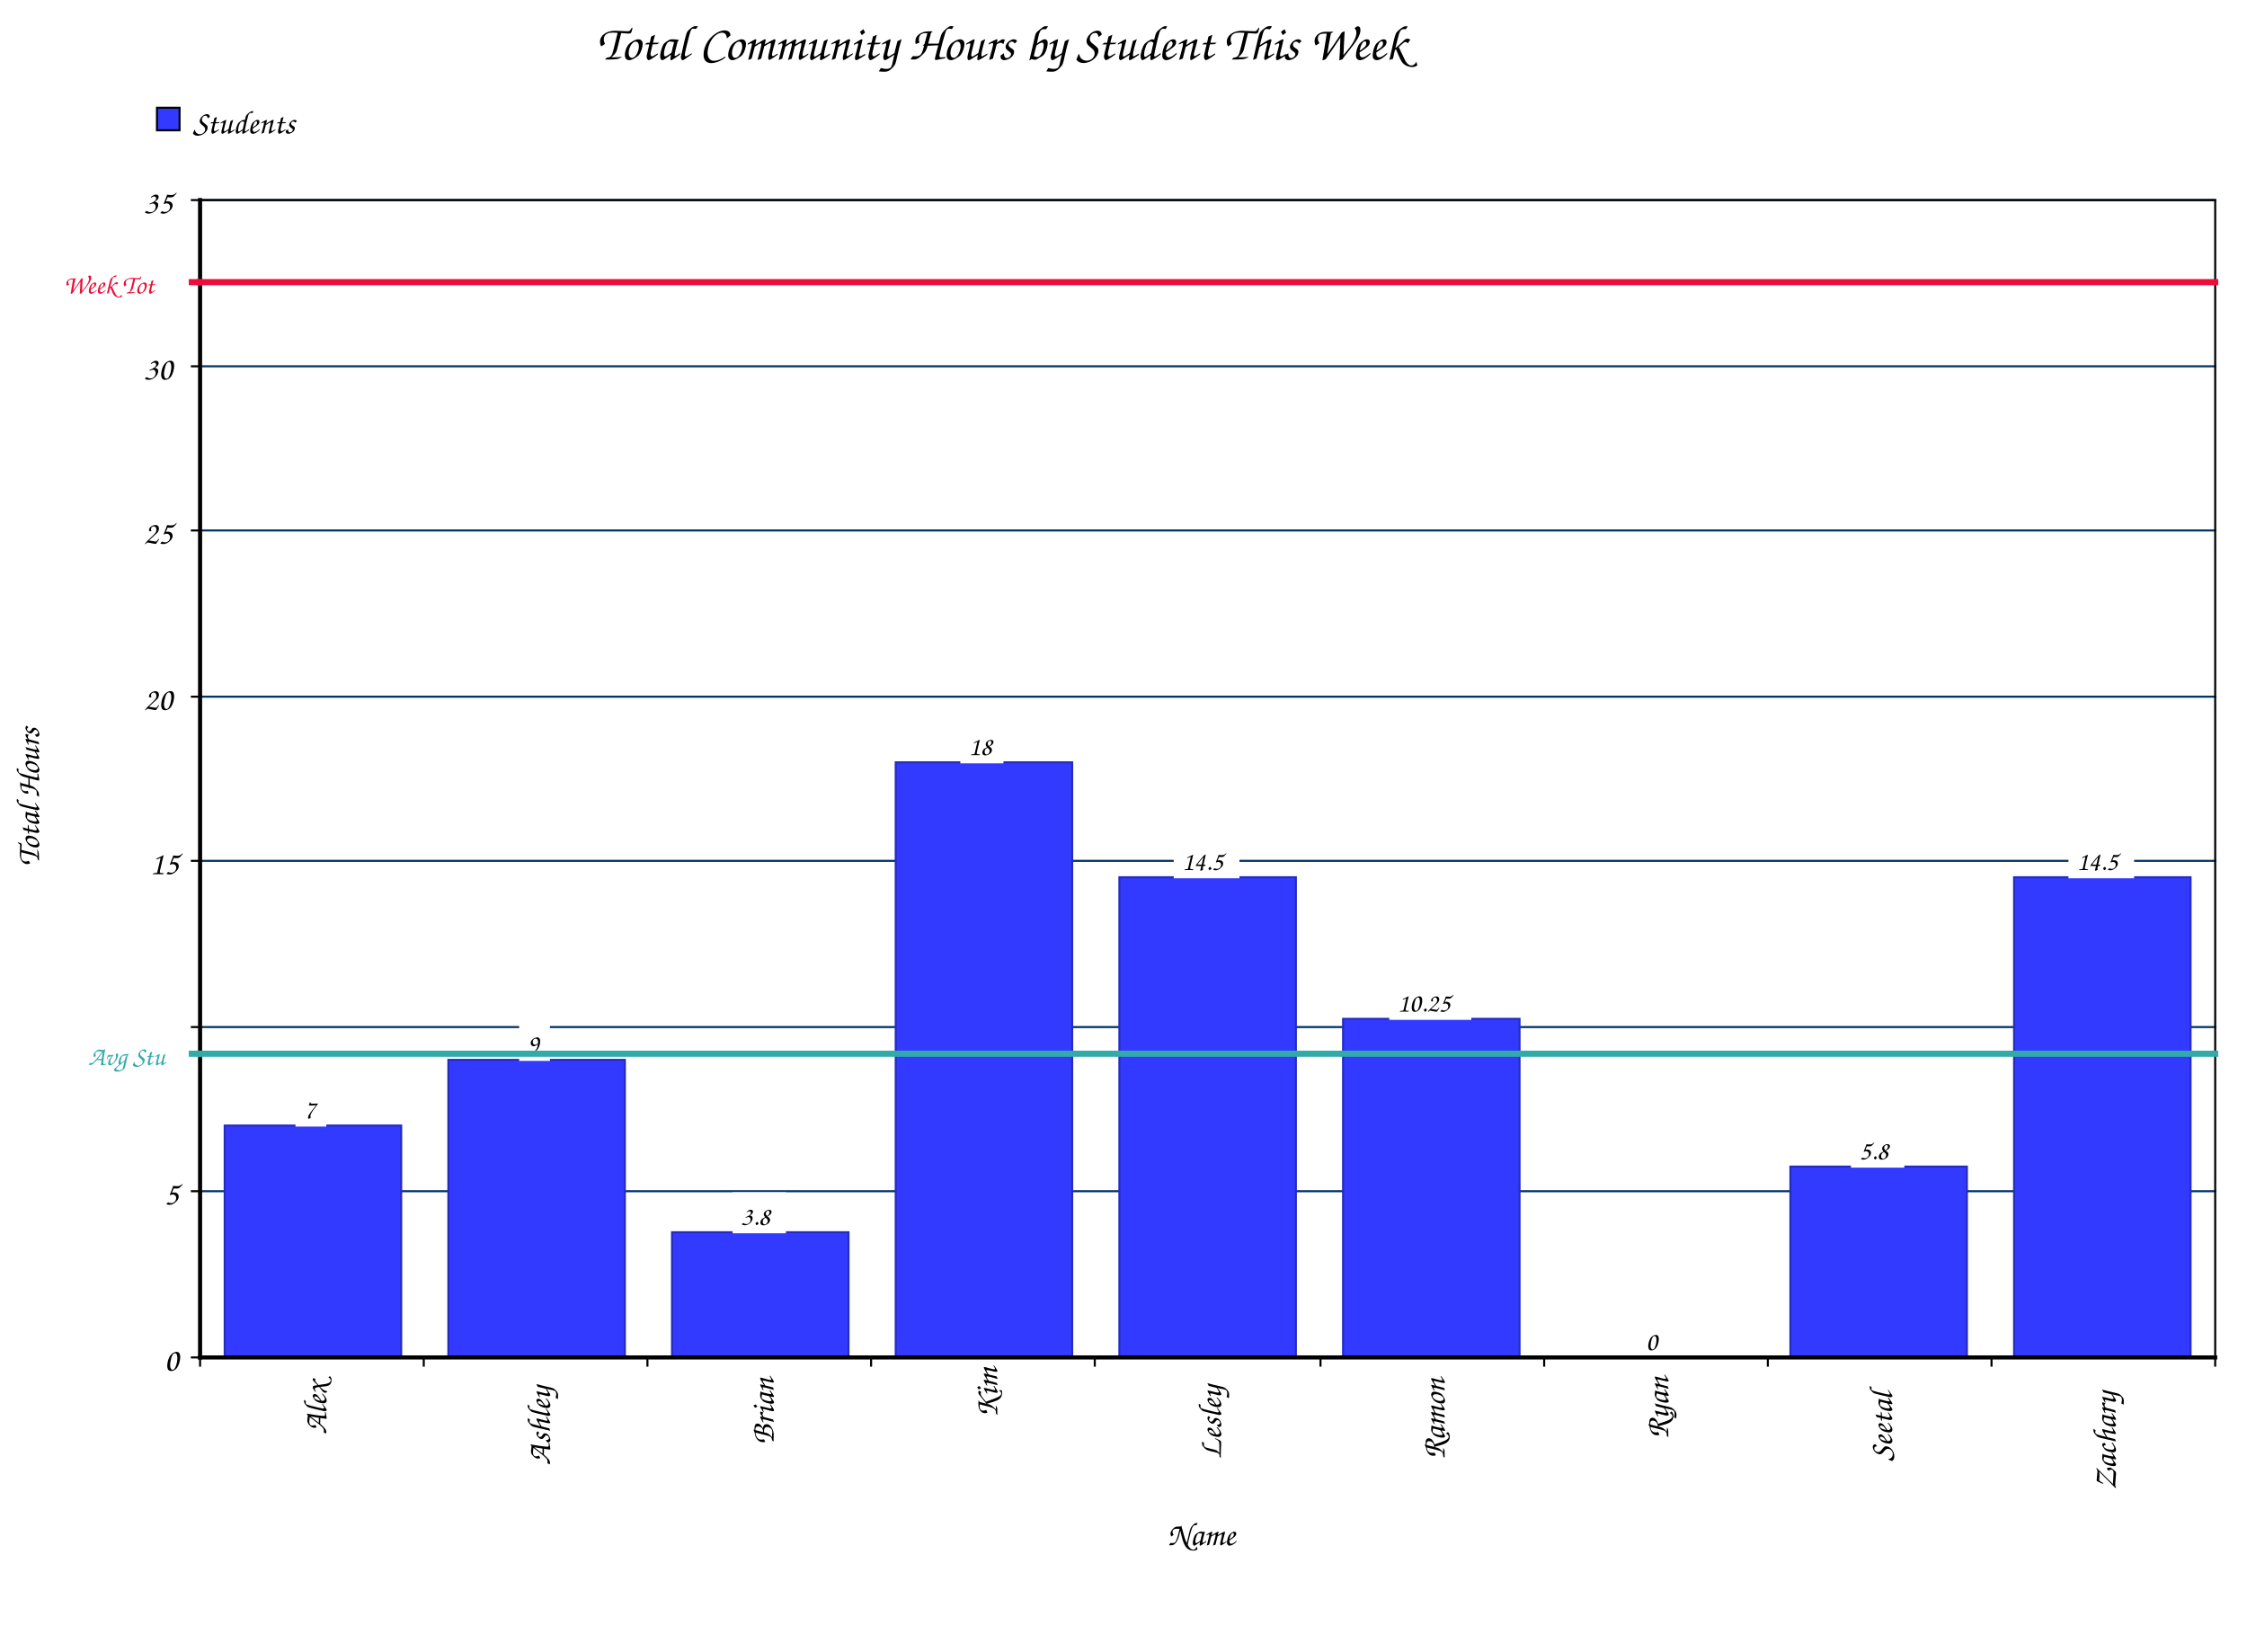
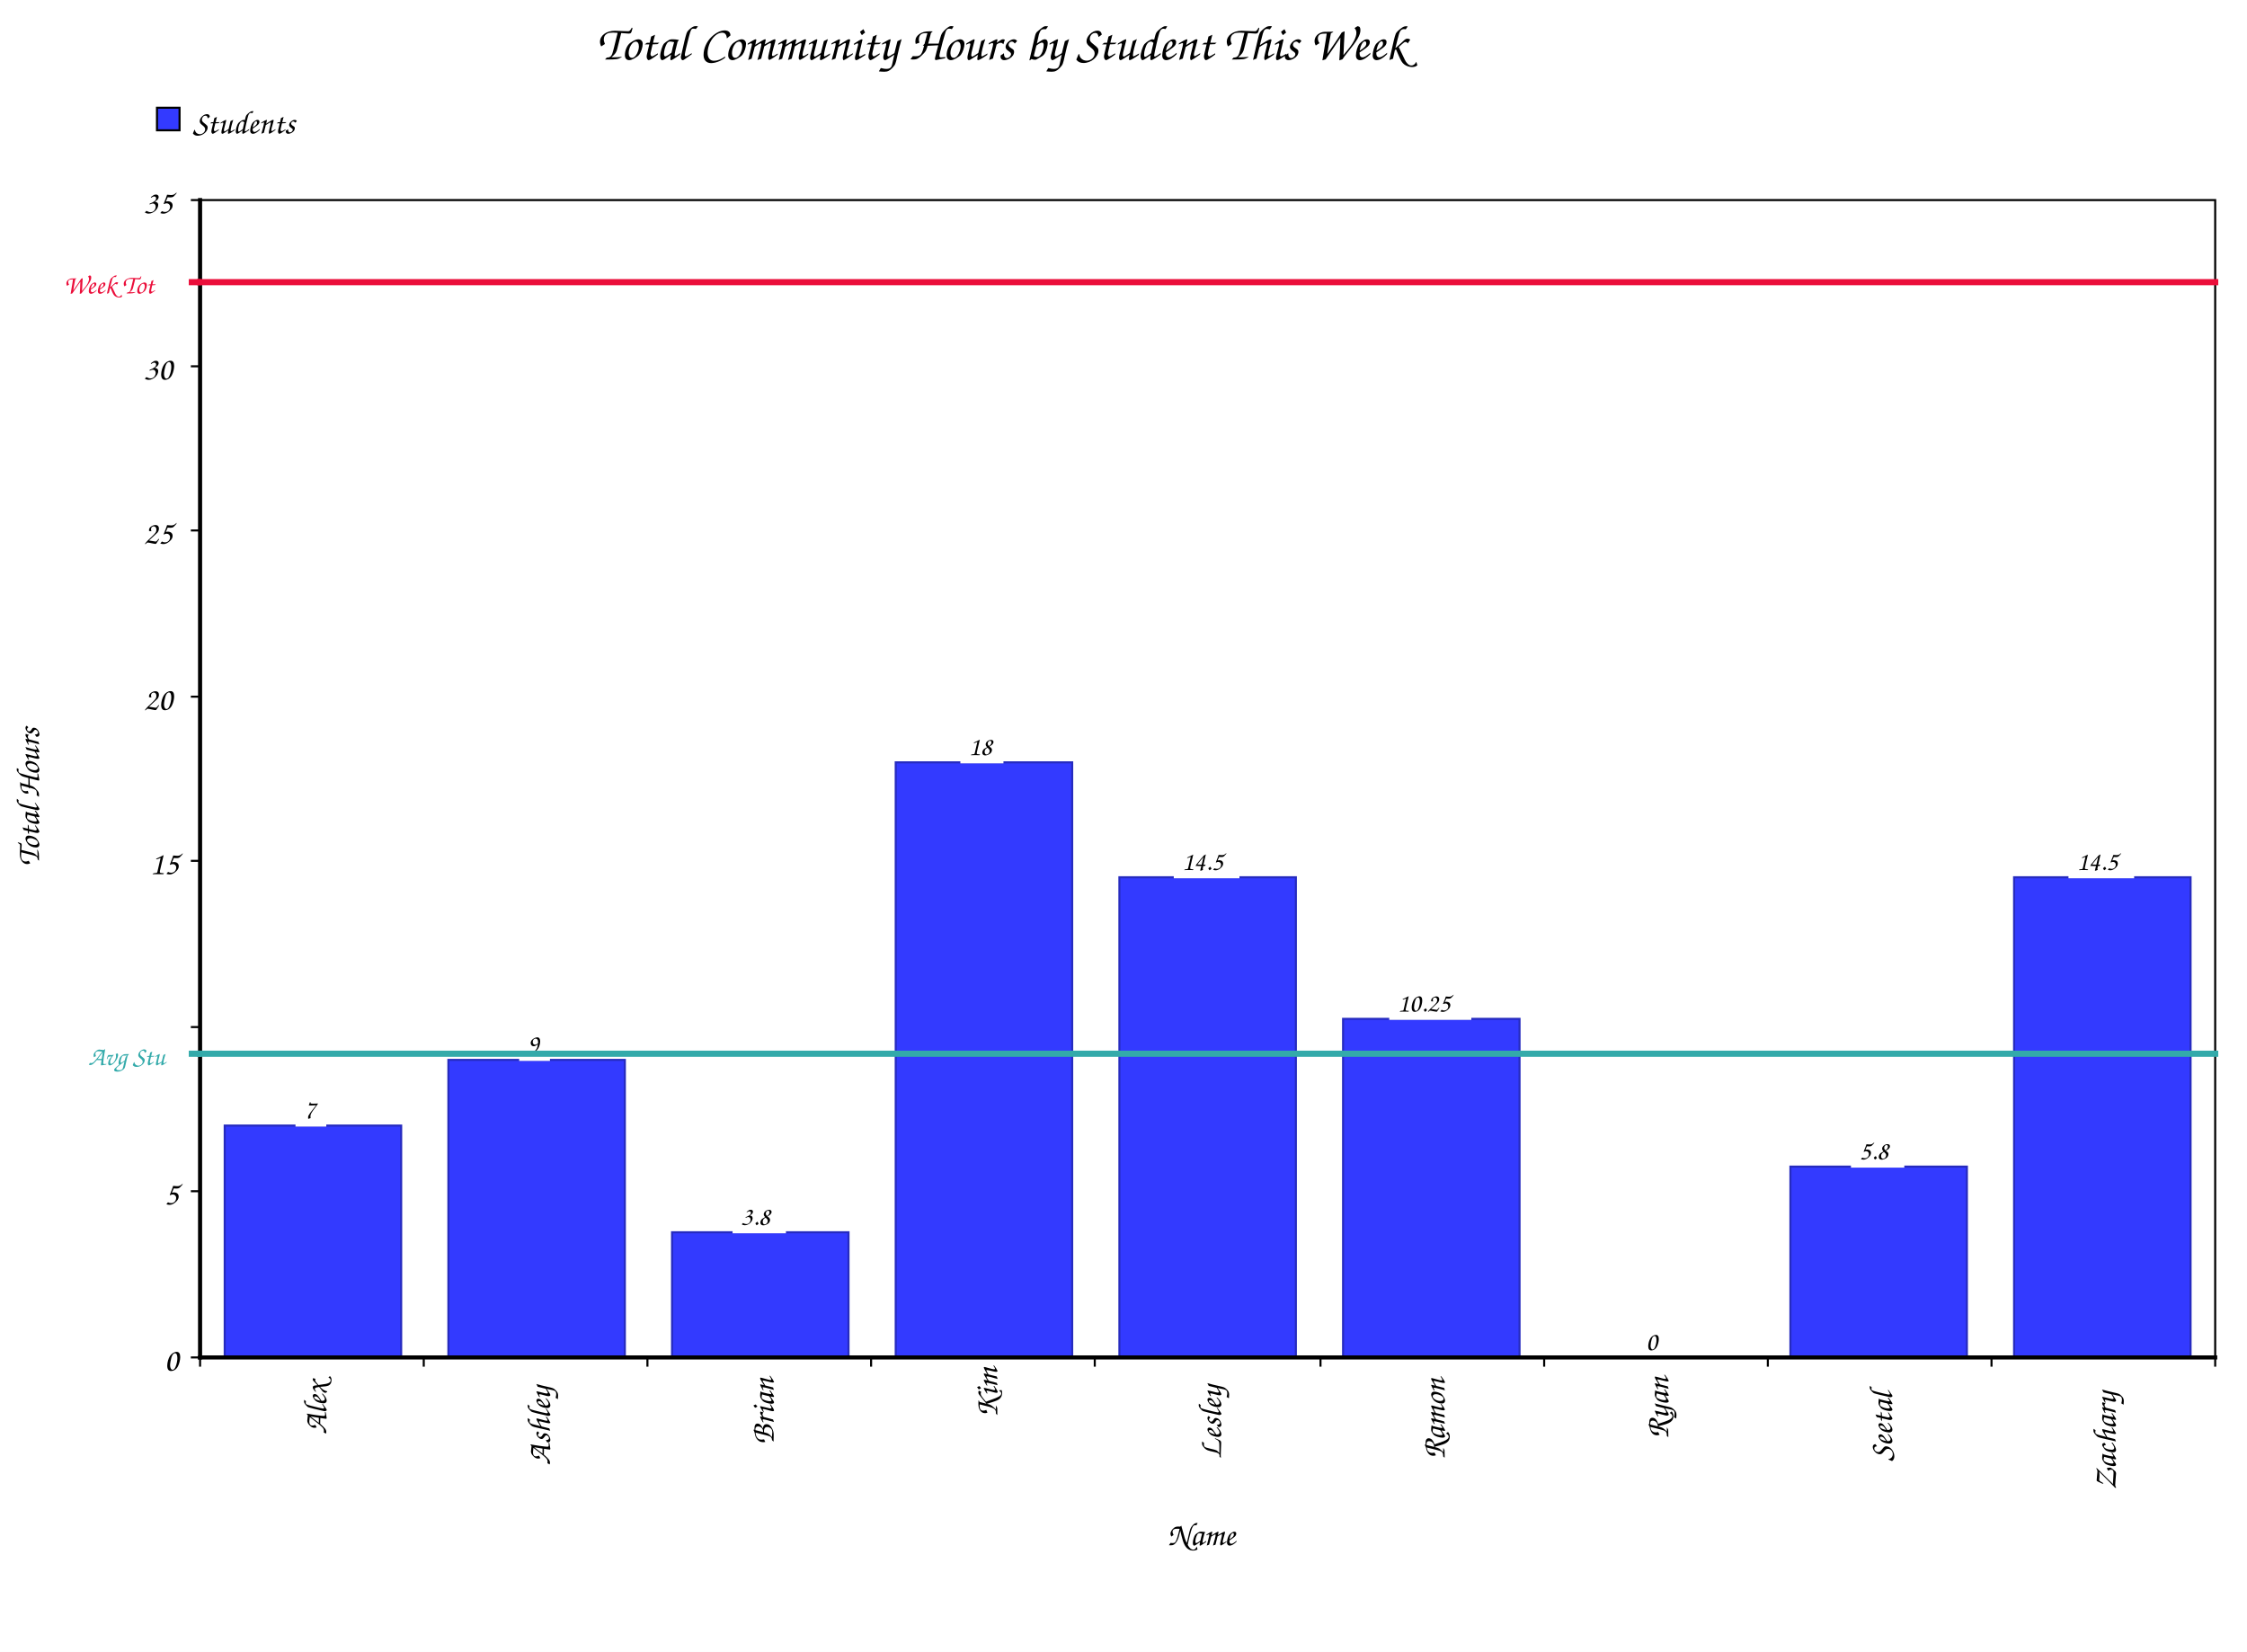
<svg xmlns="http://www.w3.org/2000/svg" xmlns:xlink="http://www.w3.org/1999/xlink" viewBox="0 0 1095 805" xml:space="preserve">
  <g font-family="Arial" font-size="11px" fill="none" fill-rule="evenodd" stroke-linecap="square">
    <rect id="b1" x="0" y="0" width="1095" height="805" />
    <use xlink:href="#b1" fill="#ffffff" />
    <rect id="b2" x="98" y="98" width="981" height="563" />
    <use xlink:href="#b2" fill="#ffffff" />
-     <line id="b3" x1="97.5" y1="661.5" x2="1079.5" y2="661.5" />
-     <use xlink:href="#b3" stroke="#003366" />
-     <line id="b4" x1="97.5" y1="580.5" x2="1079.5" y2="580.5" />
-     <use xlink:href="#b4" stroke="#003366" />
-     <line id="b5" x1="97.5" y1="500.5" x2="1079.5" y2="500.5" />
-     <use xlink:href="#b5" stroke="#003366" />
-     <line id="b6" x1="97.5" y1="419.5" x2="1079.5" y2="419.5" />
-     <use xlink:href="#b6" stroke="#003366" />
-     <line id="b7" x1="97.5" y1="339.5" x2="1079.5" y2="339.5" />
-     <use xlink:href="#b7" stroke="#003366" />
-     <line id="b8" x1="97.5" y1="258.5" x2="1079.5" y2="258.5" />
-     <use xlink:href="#b8" stroke="#003366" />
-     <line id="b9" x1="97.5" y1="178.5" x2="1079.5" y2="178.5" />
-     <use xlink:href="#b9" stroke="#003366" />
-     <line id="b10" x1="97.5" y1="97.5" x2="1079.5" y2="97.5" />
-     <use xlink:href="#b10" stroke="#003366" />
-     <rect id="b11" x="109.5" y="548.5" width="86" height="113" />
-     <use xlink:href="#b11" fill="#333aff" stroke="#262bbf" />
-     <rect id="b12" x="218.5" y="516.5" width="86" height="145" />
-     <use xlink:href="#b12" fill="#333aff" stroke="#262bbf" />
-     <rect id="b13" x="327.5" y="600.5" width="86" height="61" />
-     <use xlink:href="#b13" fill="#333aff" stroke="#262bbf" />
-     <rect id="b14" x="436.5" y="371.5" width="86" height="290" />
-     <use xlink:href="#b14" fill="#333aff" stroke="#262bbf" />
-     <rect id="b15" x="545.5" y="427.5" width="86" height="234" />
-     <use xlink:href="#b15" fill="#333aff" stroke="#262bbf" />
-     <rect id="b16" x="654.5" y="496.5" width="86" height="165" />
-     <use xlink:href="#b16" fill="#333aff" stroke="#262bbf" />
-     <rect id="b17" x="872.5" y="568.5" width="86" height="93" />
-     <use xlink:href="#b17" fill="#333aff" stroke="#262bbf" />
-     <rect id="b18" x="981.5" y="427.5" width="86" height="234" />
-     <use xlink:href="#b18" fill="#333aff" stroke="#262bbf" />
-     <rect id="b19" x="144" y="529" width="15" height="20" />
+     <rect id="b3" x="109.5" y="548.5" width="86" height="113" />
+     <use xlink:href="#b3" fill="#333aff" stroke="#262bbf" />
+     <rect id="b4" x="218.5" y="516.5" width="86" height="145" />
+     <use xlink:href="#b4" fill="#333aff" stroke="#262bbf" />
+     <rect id="b5" x="327.5" y="600.5" width="86" height="61" />
+     <use xlink:href="#b5" fill="#333aff" stroke="#262bbf" />
+     <rect id="b6" x="436.5" y="371.5" width="86" height="290" />
+     <use xlink:href="#b6" fill="#333aff" stroke="#262bbf" />
+     <rect id="b7" x="545.5" y="427.5" width="86" height="234" />
+     <use xlink:href="#b7" fill="#333aff" stroke="#262bbf" />
+     <rect id="b8" x="654.5" y="496.5" width="86" height="165" />
+     <use xlink:href="#b8" fill="#333aff" stroke="#262bbf" />
+     <rect id="b9" x="872.5" y="568.5" width="86" height="93" />
+     <use xlink:href="#b9" fill="#333aff" stroke="#262bbf" />
+     <rect id="b10" x="981.5" y="427.5" width="86" height="234" />
+     <use xlink:href="#b10" fill="#333aff" stroke="#262bbf" />
+     <rect id="b11" x="144" y="529" width="15" height="20" />
+     <use xlink:href="#b11" fill="#ffffff" />
+     <text id="b12" style="font-family:'Comic Sans MS';font-size:13px;" x="148" y="545">7</text>
+     <use xlink:href="#b12" fill="#000000" />
+     <rect id="b13" x="253" y="497" width="15" height="20" />
+     <use xlink:href="#b13" fill="#ffffff" />
+     <text id="b14" style="font-family:'Comic Sans MS';font-size:13px;" x="257" y="513">9</text>
+     <use xlink:href="#b14" fill="#000000" />
+     <rect id="b15" x="357" y="581" width="26" height="20" />
+     <use xlink:href="#b15" fill="#ffffff" />
+     <text id="b16" style="font-family:'Comic Sans MS';font-size:13px;" x="361" y="597">3.8</text>
+     <use xlink:href="#b16" fill="#000000" />
+     <rect id="b17" x="468" y="352" width="21" height="20" />
+     <use xlink:href="#b17" fill="#ffffff" />
+     <text id="b18" style="font-family:'Comic Sans MS';font-size:13px;" x="472" y="368">18</text>
+     <use xlink:href="#b18" fill="#000000" />
+     <rect id="b19" x="572" y="408" width="32" height="20" />
    <use xlink:href="#b19" fill="#ffffff" />
-     <text id="b20" style="font-family:'Comic Sans MS';font-size:13px;" x="148" y="545">7</text>
+     <text id="b20" style="font-family:'Comic Sans MS';font-size:13px;" x="576" y="424">14.5</text>
    <use xlink:href="#b20" fill="#000000" />
-     <rect id="b21" x="253" y="497" width="15" height="20" />
+     <rect id="b21" x="677" y="477" width="40" height="20" />
    <use xlink:href="#b21" fill="#ffffff" />
-     <text id="b22" style="font-family:'Comic Sans MS';font-size:13px;" x="257" y="513">9</text>
+     <text id="b22" style="font-family:'Comic Sans MS';font-size:13px;" x="681" y="493">10.25</text>
    <use xlink:href="#b22" fill="#000000" />
-     <rect id="b23" x="357" y="581" width="26" height="20" />
+     <rect id="b23" x="798" y="642" width="15" height="20" />
    <use xlink:href="#b23" fill="#ffffff" />
-     <text id="b24" style="font-family:'Comic Sans MS';font-size:13px;" x="361" y="597">3.8</text>
+     <text id="b24" style="font-family:'Comic Sans MS';font-size:13px;" x="802" y="658">0</text>
    <use xlink:href="#b24" fill="#000000" />
-     <rect id="b25" x="468" y="352" width="21" height="20" />
+     <rect id="b25" x="902" y="549" width="26" height="20" />
    <use xlink:href="#b25" fill="#ffffff" />
-     <text id="b26" style="font-family:'Comic Sans MS';font-size:13px;" x="472" y="368">18</text>
+     <text id="b26" style="font-family:'Comic Sans MS';font-size:13px;" x="906" y="565">5.8</text>
    <use xlink:href="#b26" fill="#000000" />
-     <rect id="b27" x="572" y="408" width="32" height="20" />
+     <rect id="b27" x="1008" y="408" width="32" height="20" />
    <use xlink:href="#b27" fill="#ffffff" />
-     <text id="b28" style="font-family:'Comic Sans MS';font-size:13px;" x="576" y="424">14.5</text>
+     <text id="b28" style="font-family:'Comic Sans MS';font-size:13px;" x="1012" y="424">14.5</text>
    <use xlink:href="#b28" fill="#000000" />
-     <rect id="b29" x="677" y="477" width="40" height="20" />
-     <use xlink:href="#b29" fill="#ffffff" />
-     <text id="b30" style="font-family:'Comic Sans MS';font-size:13px;" x="681" y="493">10.25</text>
-     <use xlink:href="#b30" fill="#000000" />
-     <rect id="b31" x="798" y="642" width="15" height="20" />
-     <use xlink:href="#b31" fill="#ffffff" />
-     <text id="b32" style="font-family:'Comic Sans MS';font-size:13px;" x="802" y="658">0</text>
-     <use xlink:href="#b32" fill="#000000" />
-     <rect id="b33" x="902" y="549" width="26" height="20" />
-     <use xlink:href="#b33" fill="#ffffff" />
-     <text id="b34" style="font-family:'Comic Sans MS';font-size:13px;" x="906" y="565">5.8</text>
-     <use xlink:href="#b34" fill="#000000" />
-     <rect id="b35" x="1008" y="408" width="32" height="20" />
-     <use xlink:href="#b35" fill="#ffffff" />
-     <text id="b36" style="font-family:'Comic Sans MS';font-size:13px;" x="1012" y="424">14.5</text>
-     <use xlink:href="#b36" fill="#000000" />
-     <rect id="b37" x="97.5" y="97.5" width="982" height="564" />
+     <rect id="b29" x="97.5" y="97.5" width="982" height="564" />
+     <use xlink:href="#b29" stroke="#000000" />
+     <line id="b30" x1="97.5" y1="661.5" x2="97.5" y2="97.5" stroke-width="2" />
+     <use xlink:href="#b30" stroke="#000000" />
+     <line id="b31" x1="93.5" y1="661.5" x2="96.5" y2="661.5" />
+     <use xlink:href="#b31" stroke="#000000" />
+     <line id="b32" x1="93.5" y1="580.5" x2="96.5" y2="580.5" />
+     <use xlink:href="#b32" stroke="#000000" />
+     <line id="b33" x1="93.5" y1="500.5" x2="96.5" y2="500.5" />
+     <use xlink:href="#b33" stroke="#000000" />
+     <line id="b34" x1="93.5" y1="419.5" x2="96.5" y2="419.5" />
+     <use xlink:href="#b34" stroke="#000000" />
+     <line id="b35" x1="93.5" y1="339.5" x2="96.5" y2="339.5" />
+     <use xlink:href="#b35" stroke="#000000" />
+     <line id="b36" x1="93.5" y1="258.5" x2="96.5" y2="258.5" />
+     <use xlink:href="#b36" stroke="#000000" />
+     <line id="b37" x1="93.5" y1="178.5" x2="96.5" y2="178.5" />
    <use xlink:href="#b37" stroke="#000000" />
-     <line id="b38" x1="97.5" y1="661.5" x2="97.5" y2="97.5" stroke-width="2" />
+     <line id="b38" x1="93.5" y1="97.5" x2="96.5" y2="97.5" />
    <use xlink:href="#b38" stroke="#000000" />
-     <line id="b39" x1="93.5" y1="661.5" x2="96.5" y2="661.5" />
-     <use xlink:href="#b39" stroke="#000000" />
-     <line id="b40" x1="93.5" y1="580.5" x2="96.5" y2="580.5" />
-     <use xlink:href="#b40" stroke="#000000" />
-     <line id="b41" x1="93.5" y1="500.5" x2="96.5" y2="500.5" />
-     <use xlink:href="#b41" stroke="#000000" />
-     <line id="b42" x1="93.5" y1="419.5" x2="96.5" y2="419.5" />
-     <use xlink:href="#b42" stroke="#000000" />
-     <line id="b43" x1="93.5" y1="339.5" x2="96.5" y2="339.5" />
-     <use xlink:href="#b43" stroke="#000000" />
-     <line id="b44" x1="93.5" y1="258.5" x2="96.5" y2="258.5" />
-     <use xlink:href="#b44" stroke="#000000" />
-     <line id="b45" x1="93.5" y1="178.5" x2="96.5" y2="178.5" />
-     <use xlink:href="#b45" stroke="#000000" />
-     <line id="b46" x1="93.5" y1="97.5" x2="96.5" y2="97.5" />
-     <use xlink:href="#b46" stroke="#000000" />
-     <text id="b47" style="font-family:'Comic Sans MS';font-size:16px;" x="80" y="668">0</text>
-     <use xlink:href="#b47" fill="#000000" />
-     <text id="b48" style="font-family:'Comic Sans MS';font-size:16px;" x="80" y="587">5</text>
-     <use xlink:href="#b48" fill="#000000" />
-     <text id="b49" style="font-family:'Comic Sans MS';font-size:16px;" x="73" y="426">15</text>
-     <use xlink:href="#b49" fill="#000000" />
-     <text id="b50" style="font-family:'Comic Sans MS';font-size:16px;" x="70" y="346">20</text>
-     <use xlink:href="#b50" fill="#000000" />
-     <text id="b51" style="font-family:'Comic Sans MS';font-size:16px;" x="70" y="265">25</text>
-     <use xlink:href="#b51" fill="#000000" />
-     <text id="b52" style="font-family:'Comic Sans MS';font-size:16px;" x="70" y="185">30</text>
-     <use xlink:href="#b52" fill="#000000" />
-     <text id="b53" style="font-family:'Comic Sans MS';font-size:16px;" x="70" y="104">35</text>
-     <use xlink:href="#b53" fill="#000000" />
-     <line id="b54" x1="93.5" y1="513.5" x2="96.5" y2="513.5" stroke-width="3" />
-     <use xlink:href="#b54" stroke="#33aaaa" />
-     <text id="b55" style="font-family:'Comic Sans MS';font-size:13px;" x="43" y="519">Avg Stu</text>
-     <use xlink:href="#b55" fill="#33aaaa" />
-     <line id="b56" x1="93.5" y1="137.5" x2="96.5" y2="137.5" stroke-width="3" />
-     <use xlink:href="#b56" stroke="#eb0e3a" />
-     <text id="b57" style="font-family:'Comic Sans MS';font-size:13px;" x="31" y="143">Week Tot</text>
-     <use xlink:href="#b57" fill="#eb0e3a" />
-     <defs>
-       <symbol id="g58" viewBox="0 0 97 23" preserveAspectRatio="none">
-         <g font-family="Arial" font-size="11px" fill="none" fill-rule="evenodd" stroke-linecap="square">
-           <text id="b59" style="font-family:'Comic Sans MS';font-size:16px;" x="5" y="18">Total Hours</text>
-           <use xlink:href="#b59" fill="#000000" />
-         </g>
-       </symbol>
-     </defs>
-     <use x="1" y="427" width="97" height="23" xlink:href="#g58" transform="rotate(-90,1,427)" />
-     <line id="b60" x1="97.5" y1="661.5" x2="1079.5" y2="661.5" stroke-width="2" />
+     <text id="b39" style="font-family:'Comic Sans MS';font-size:16px;" x="80" y="668">0</text>
+     <use xlink:href="#b39" fill="#000000" />
+     <text id="b40" style="font-family:'Comic Sans MS';font-size:16px;" x="80" y="587">5</text>
+     <use xlink:href="#b40" fill="#000000" />
+     <text id="b41" style="font-family:'Comic Sans MS';font-size:16px;" x="73" y="426">15</text>
+     <use xlink:href="#b41" fill="#000000" />
+     <text id="b42" style="font-family:'Comic Sans MS';font-size:16px;" x="70" y="346">20</text>
+     <use xlink:href="#b42" fill="#000000" />
+     <text id="b43" style="font-family:'Comic Sans MS';font-size:16px;" x="70" y="265">25</text>
+     <use xlink:href="#b43" fill="#000000" />
+     <text id="b44" style="font-family:'Comic Sans MS';font-size:16px;" x="70" y="185">30</text>
+     <use xlink:href="#b44" fill="#000000" />
+     <text id="b45" style="font-family:'Comic Sans MS';font-size:16px;" x="70" y="104">35</text>
+     <use xlink:href="#b45" fill="#000000" />
+     <line id="b46" x1="93.5" y1="513.5" x2="96.5" y2="513.5" stroke-width="3" />
+     <use xlink:href="#b46" stroke="#33aaaa" />
+     <text id="b47" style="font-family:'Comic Sans MS';font-size:13px;" x="43" y="519">Avg Stu</text>
+     <use xlink:href="#b47" fill="#33aaaa" />
+     <line id="b48" x1="93.5" y1="137.5" x2="96.5" y2="137.5" stroke-width="3" />
+     <use xlink:href="#b48" stroke="#eb0e3a" />
+     <text id="b49" style="font-family:'Comic Sans MS';font-size:13px;" x="31" y="143">Week Tot</text>
+     <use xlink:href="#b49" fill="#eb0e3a" />
+     <defs>
+       <symbol id="g50" viewBox="0 0 97 23" preserveAspectRatio="none">
+         <g font-family="Arial" font-size="11px" fill="none" fill-rule="evenodd" stroke-linecap="square">
+           <text id="b51" style="font-family:'Comic Sans MS';font-size:16px;" x="5" y="18">Total Hours</text>
+           <use xlink:href="#b51" fill="#000000" />
+         </g>
+       </symbol>
+     </defs>
+     <use x="1" y="427" width="97" height="23" xlink:href="#g50" transform="rotate(-90,1,427)" />
+     <line id="b52" x1="97.5" y1="661.5" x2="1079.5" y2="661.5" stroke-width="2" />
+     <use xlink:href="#b52" stroke="#000000" />
+     <line id="b53" x1="97.5" y1="665.5" x2="97.5" y2="662.5" />
+     <use xlink:href="#b53" stroke="#000000" />
+     <line id="b54" x1="206.5" y1="665.5" x2="206.5" y2="662.5" />
+     <use xlink:href="#b54" stroke="#000000" />
+     <line id="b55" x1="315.5" y1="665.5" x2="315.5" y2="662.5" />
+     <use xlink:href="#b55" stroke="#000000" />
+     <line id="b56" x1="424.5" y1="665.5" x2="424.5" y2="662.5" />
+     <use xlink:href="#b56" stroke="#000000" />
+     <line id="b57" x1="533.5" y1="665.5" x2="533.5" y2="662.5" />
+     <use xlink:href="#b57" stroke="#000000" />
+     <line id="b58" x1="643.5" y1="665.5" x2="643.5" y2="662.5" />
+     <use xlink:href="#b58" stroke="#000000" />
+     <line id="b59" x1="752.5" y1="665.5" x2="752.5" y2="662.5" />
+     <use xlink:href="#b59" stroke="#000000" />
+     <line id="b60" x1="861.5" y1="665.5" x2="861.5" y2="662.5" />
    <use xlink:href="#b60" stroke="#000000" />
-     <line id="b61" x1="97.5" y1="665.5" x2="97.5" y2="662.5" />
+     <line id="b61" x1="970.5" y1="665.5" x2="970.5" y2="662.5" />
    <use xlink:href="#b61" stroke="#000000" />
-     <line id="b62" x1="206.5" y1="665.5" x2="206.5" y2="662.5" />
+     <line id="b62" x1="1079.5" y1="665.5" x2="1079.5" y2="662.5" />
    <use xlink:href="#b62" stroke="#000000" />
-     <line id="b63" x1="315.5" y1="665.5" x2="315.5" y2="662.5" />
-     <use xlink:href="#b63" stroke="#000000" />
-     <line id="b64" x1="424.5" y1="665.5" x2="424.5" y2="662.5" />
-     <use xlink:href="#b64" stroke="#000000" />
-     <line id="b65" x1="533.5" y1="665.5" x2="533.5" y2="662.5" />
-     <use xlink:href="#b65" stroke="#000000" />
-     <line id="b66" x1="643.5" y1="665.5" x2="643.5" y2="662.5" />
-     <use xlink:href="#b66" stroke="#000000" />
-     <line id="b67" x1="752.5" y1="665.5" x2="752.5" y2="662.5" />
-     <use xlink:href="#b67" stroke="#000000" />
-     <line id="b68" x1="861.5" y1="665.5" x2="861.5" y2="662.5" />
-     <use xlink:href="#b68" stroke="#000000" />
-     <line id="b69" x1="970.5" y1="665.5" x2="970.5" y2="662.5" />
-     <use xlink:href="#b69" stroke="#000000" />
-     <line id="b70" x1="1079.5" y1="665.5" x2="1079.5" y2="662.5" />
-     <use xlink:href="#b70" stroke="#000000" />
-     <defs>
-       <symbol id="g71" viewBox="0 0 44 23" preserveAspectRatio="none">
-         <g font-family="Arial" font-size="11px" fill="none" fill-rule="evenodd" stroke-linecap="square">
-           <text id="b72" style="font-family:'Comic Sans MS';font-size:16px;" x="5" y="18">Alex</text>
+     <defs>
+       <symbol id="g63" viewBox="0 0 44 23" preserveAspectRatio="none">
+         <g font-family="Arial" font-size="11px" fill="none" fill-rule="evenodd" stroke-linecap="square">
+           <text id="b64" style="font-family:'Comic Sans MS';font-size:16px;" x="5" y="18">Alex</text>
+           <use xlink:href="#b64" fill="#000000" />
+         </g>
+       </symbol>
+     </defs>
+     <use x="141" y="704" width="44" height="23" xlink:href="#g63" transform="rotate(-90,141,704)" />
+     <defs>
+       <symbol id="g65" viewBox="0 0 59 23" preserveAspectRatio="none">
+         <g font-family="Arial" font-size="11px" fill="none" fill-rule="evenodd" stroke-linecap="square">
+           <text id="b66" style="font-family:'Comic Sans MS';font-size:16px;" x="5" y="18">Ashley</text>
+           <use xlink:href="#b66" fill="#000000" />
+         </g>
+       </symbol>
+     </defs>
+     <use x="250" y="719" width="59" height="23" xlink:href="#g65" transform="rotate(-90,250,719)" />
+     <defs>
+       <symbol id="g67" viewBox="0 0 49 23" preserveAspectRatio="none">
+         <g font-family="Arial" font-size="11px" fill="none" fill-rule="evenodd" stroke-linecap="square">
+           <text id="b68" style="font-family:'Comic Sans MS';font-size:16px;" x="5" y="18">Brian</text>
+           <use xlink:href="#b68" fill="#000000" />
+         </g>
+       </symbol>
+     </defs>
+     <use x="359" y="709" width="49" height="23" xlink:href="#g67" transform="rotate(-90,359,709)" />
+     <defs>
+       <symbol id="g69" viewBox="0 0 36 23" preserveAspectRatio="none">
+         <g font-family="Arial" font-size="11px" fill="none" fill-rule="evenodd" stroke-linecap="square">
+           <text id="b70" style="font-family:'Comic Sans MS';font-size:16px;" x="5" y="18">Kim</text>
+           <use xlink:href="#b70" fill="#000000" />
+         </g>
+       </symbol>
+     </defs>
+     <use x="468" y="696" width="36" height="23" xlink:href="#g69" transform="rotate(-90,468,696)" />
+     <defs>
+       <symbol id="g71" viewBox="0 0 56 23" preserveAspectRatio="none">
+         <g font-family="Arial" font-size="11px" fill="none" fill-rule="evenodd" stroke-linecap="square">
+           <text id="b72" style="font-family:'Comic Sans MS';font-size:16px;" x="5" y="18">Lesley</text>
          <use xlink:href="#b72" fill="#000000" />
        </g>
      </symbol>
    </defs>
-     <use x="141" y="704" width="44" height="23" xlink:href="#g71" transform="rotate(-90,141,704)" />
-     <defs>
-       <symbol id="g73" viewBox="0 0 59 23" preserveAspectRatio="none">
-         <g font-family="Arial" font-size="11px" fill="none" fill-rule="evenodd" stroke-linecap="square">
-           <text id="b74" style="font-family:'Comic Sans MS';font-size:16px;" x="5" y="18">Ashley</text>
+     <use x="577" y="716" width="56" height="23" xlink:href="#g71" transform="rotate(-90,577,716)" />
+     <defs>
+       <symbol id="g73" viewBox="0 0 56 23" preserveAspectRatio="none">
+         <g font-family="Arial" font-size="11px" fill="none" fill-rule="evenodd" stroke-linecap="square">
+           <text id="b74" style="font-family:'Comic Sans MS';font-size:16px;" x="5" y="18">Ramon</text>
          <use xlink:href="#b74" fill="#000000" />
        </g>
      </symbol>
    </defs>
-     <use x="250" y="719" width="59" height="23" xlink:href="#g73" transform="rotate(-90,250,719)" />
-     <defs>
-       <symbol id="g75" viewBox="0 0 49 23" preserveAspectRatio="none">
-         <g font-family="Arial" font-size="11px" fill="none" fill-rule="evenodd" stroke-linecap="square">
-           <text id="b76" style="font-family:'Comic Sans MS';font-size:16px;" x="5" y="18">Brian</text>
+     <use x="686" y="716" width="56" height="23" xlink:href="#g73" transform="rotate(-90,686,716)" />
+     <defs>
+       <symbol id="g75" viewBox="0 0 46 23" preserveAspectRatio="none">
+         <g font-family="Arial" font-size="11px" fill="none" fill-rule="evenodd" stroke-linecap="square">
+           <text id="b76" style="font-family:'Comic Sans MS';font-size:16px;" x="5" y="18">Ryan</text>
          <use xlink:href="#b76" fill="#000000" />
        </g>
      </symbol>
    </defs>
-     <use x="359" y="709" width="49" height="23" xlink:href="#g75" transform="rotate(-90,359,709)" />
-     <defs>
-       <symbol id="g77" viewBox="0 0 36 23" preserveAspectRatio="none">
-         <g font-family="Arial" font-size="11px" fill="none" fill-rule="evenodd" stroke-linecap="square">
-           <text id="b78" style="font-family:'Comic Sans MS';font-size:16px;" x="5" y="18">Kim</text>
+     <use x="795" y="706" width="46" height="23" xlink:href="#g75" transform="rotate(-90,795,706)" />
+     <defs>
+       <symbol id="g77" viewBox="0 0 57 23" preserveAspectRatio="none">
+         <g font-family="Arial" font-size="11px" fill="none" fill-rule="evenodd" stroke-linecap="square">
+           <text id="b78" style="font-family:'Comic Sans MS';font-size:16px;" x="5" y="18">Seetal</text>
          <use xlink:href="#b78" fill="#000000" />
        </g>
      </symbol>
    </defs>
-     <use x="468" y="696" width="36" height="23" xlink:href="#g77" transform="rotate(-90,468,696)" />
-     <defs>
-       <symbol id="g79" viewBox="0 0 56 23" preserveAspectRatio="none">
-         <g font-family="Arial" font-size="11px" fill="none" fill-rule="evenodd" stroke-linecap="square">
-           <text id="b80" style="font-family:'Comic Sans MS';font-size:16px;" x="5" y="18">Lesley</text>
+     <use x="904" y="717" width="57" height="23" xlink:href="#g77" transform="rotate(-90,904,717)" />
+     <defs>
+       <symbol id="g79" viewBox="0 0 71 23" preserveAspectRatio="none">
+         <g font-family="Arial" font-size="11px" fill="none" fill-rule="evenodd" stroke-linecap="square">
+           <text id="b80" style="font-family:'Comic Sans MS';font-size:16px;" x="5" y="18">Zachary</text>
          <use xlink:href="#b80" fill="#000000" />
        </g>
      </symbol>
    </defs>
-     <use x="577" y="716" width="56" height="23" xlink:href="#g79" transform="rotate(-90,577,716)" />
-     <defs>
-       <symbol id="g81" viewBox="0 0 56 23" preserveAspectRatio="none">
-         <g font-family="Arial" font-size="11px" fill="none" fill-rule="evenodd" stroke-linecap="square">
-           <text id="b82" style="font-family:'Comic Sans MS';font-size:16px;" x="5" y="18">Ramon</text>
-           <use xlink:href="#b82" fill="#000000" />
-         </g>
-       </symbol>
-     </defs>
-     <use x="686" y="716" width="56" height="23" xlink:href="#g81" transform="rotate(-90,686,716)" />
-     <defs>
-       <symbol id="g83" viewBox="0 0 46 23" preserveAspectRatio="none">
-         <g font-family="Arial" font-size="11px" fill="none" fill-rule="evenodd" stroke-linecap="square">
-           <text id="b84" style="font-family:'Comic Sans MS';font-size:16px;" x="5" y="18">Ryan</text>
-           <use xlink:href="#b84" fill="#000000" />
-         </g>
-       </symbol>
-     </defs>
-     <use x="795" y="706" width="46" height="23" xlink:href="#g83" transform="rotate(-90,795,706)" />
-     <defs>
-       <symbol id="g85" viewBox="0 0 57 23" preserveAspectRatio="none">
-         <g font-family="Arial" font-size="11px" fill="none" fill-rule="evenodd" stroke-linecap="square">
-           <text id="b86" style="font-family:'Comic Sans MS';font-size:16px;" x="5" y="18">Seetal</text>
-           <use xlink:href="#b86" fill="#000000" />
-         </g>
-       </symbol>
-     </defs>
-     <use x="904" y="717" width="57" height="23" xlink:href="#g85" transform="rotate(-90,904,717)" />
-     <defs>
-       <symbol id="g87" viewBox="0 0 71 23" preserveAspectRatio="none">
-         <g font-family="Arial" font-size="11px" fill="none" fill-rule="evenodd" stroke-linecap="square">
-           <text id="b88" style="font-family:'Comic Sans MS';font-size:16px;" x="5" y="18">Zachary</text>
-           <use xlink:href="#b88" fill="#000000" />
-         </g>
-       </symbol>
-     </defs>
-     <use x="1013" y="731" width="71" height="23" xlink:href="#g87" transform="rotate(-90,1013,731)" />
-     <text id="b89" style="font-family:'Comic Sans MS';font-size:16px;" x="569" y="753">Name</text>
-     <use xlink:href="#b89" fill="#000000" />
-     <text id="b90" style="font-family:'Comic Sans MS';font-size:16px;" x="587" y="779"> </text>
-     <use xlink:href="#b90" fill="#000000" />
-     <line id="b91" x1="97.5" y1="513.5" x2="1079.5" y2="513.5" stroke-width="3" />
-     <use xlink:href="#b91" stroke="#33aaaa" />
-     <line id="b92" x1="97.5" y1="137.5" x2="1079.5" y2="137.5" stroke-width="3" />
-     <use xlink:href="#b92" stroke="#eb0e3a" />
-     <rect id="b93" x="76.5" y="52.5" width="11" height="11" />
-     <use xlink:href="#b93" fill="#333aff" stroke="#000000" />
-     <text id="b94" style="font-family:'Comic Sans MS';font-size:16px;" x="94" y="65">Students</text>
-     <use xlink:href="#b94" fill="#000000" />
-     <text id="b95" style="font-family:'Comic Sans MS';font-size:24px;" x="291" y="29">Total Community Hours by Student This Week</text>
-     <use xlink:href="#b95" fill="#000000" />
+     <use x="1013" y="731" width="71" height="23" xlink:href="#g79" transform="rotate(-90,1013,731)" />
+     <text id="b81" style="font-family:'Comic Sans MS';font-size:16px;" x="569" y="753">Name</text>
+     <use xlink:href="#b81" fill="#000000" />
+     <text id="b82" style="font-family:'Comic Sans MS';font-size:16px;" x="587" y="779"> </text>
+     <use xlink:href="#b82" fill="#000000" />
+     <line id="b83" x1="97.5" y1="513.5" x2="1079.5" y2="513.5" stroke-width="3" />
+     <use xlink:href="#b83" stroke="#33aaaa" />
+     <line id="b84" x1="97.5" y1="137.5" x2="1079.5" y2="137.5" stroke-width="3" />
+     <use xlink:href="#b84" stroke="#eb0e3a" />
+     <rect id="b85" x="76.5" y="52.5" width="11" height="11" />
+     <use xlink:href="#b85" fill="#333aff" stroke="#000000" />
+     <text id="b86" style="font-family:'Comic Sans MS';font-size:16px;" x="94" y="65">Students</text>
+     <use xlink:href="#b86" fill="#000000" />
+     <text id="b87" style="font-family:'Comic Sans MS';font-size:24px;" x="291" y="29">Total Community Hours by Student This Week</text>
+     <use xlink:href="#b87" fill="#000000" />
  </g>
</svg>
